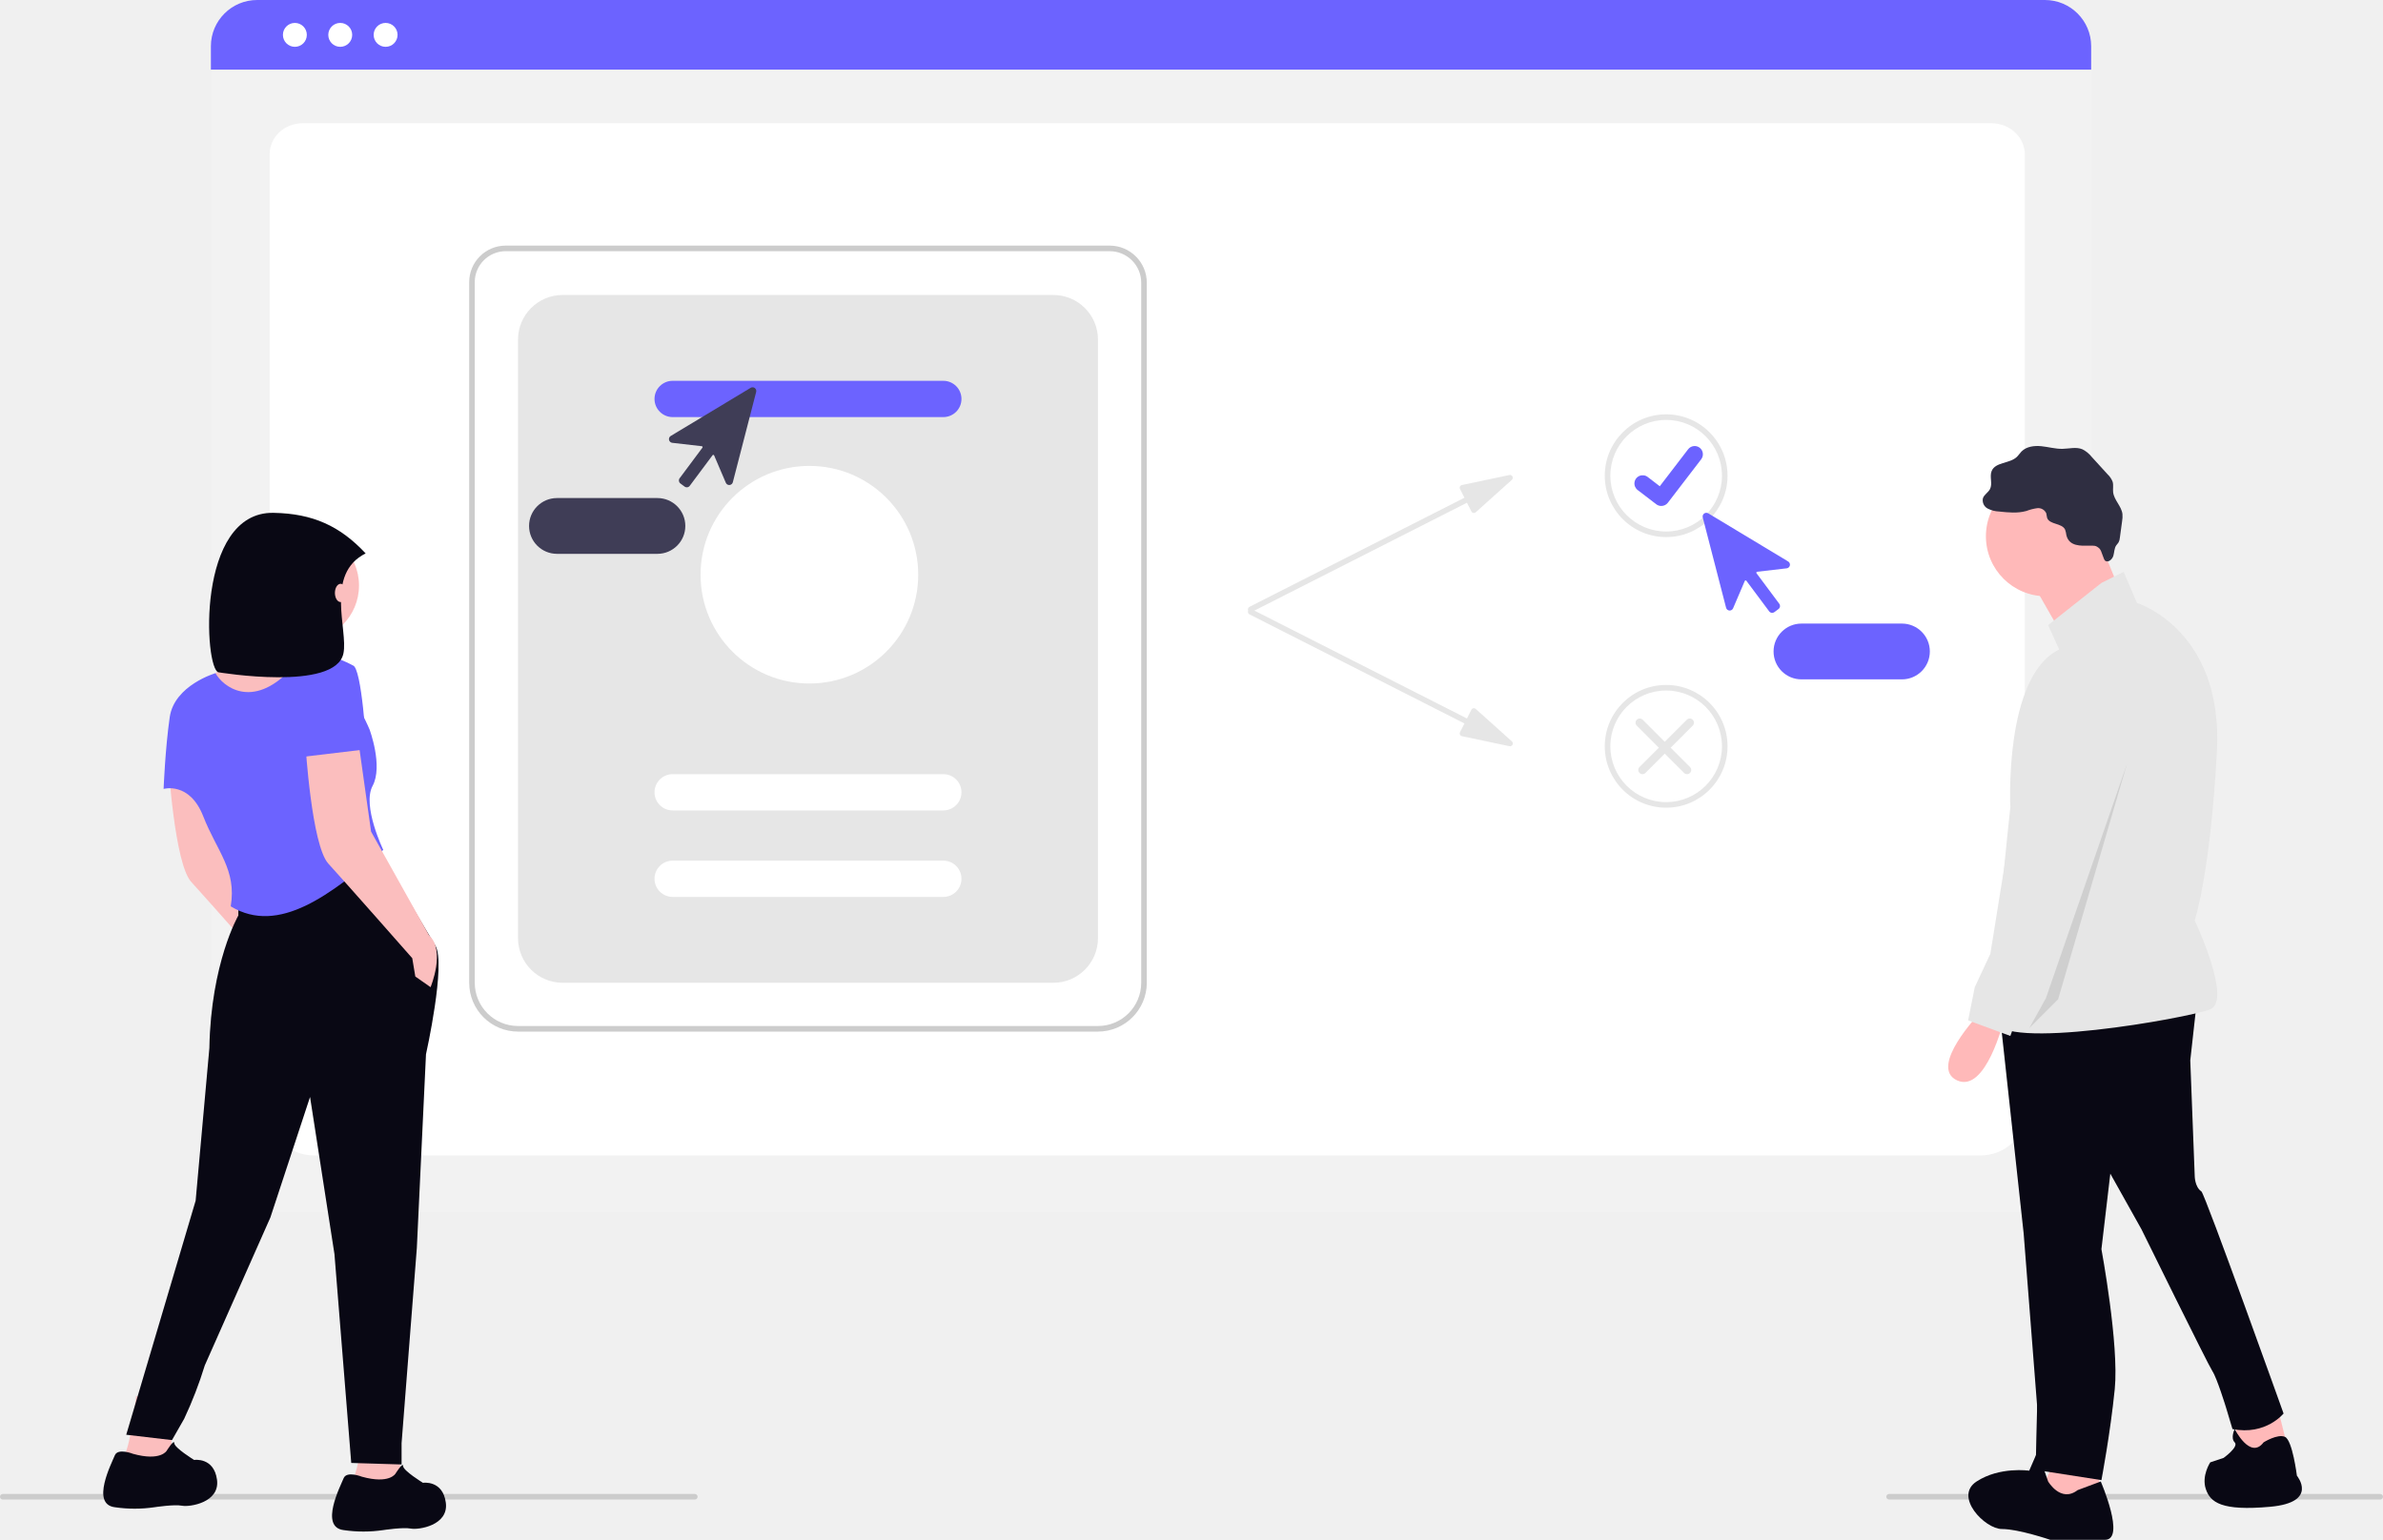
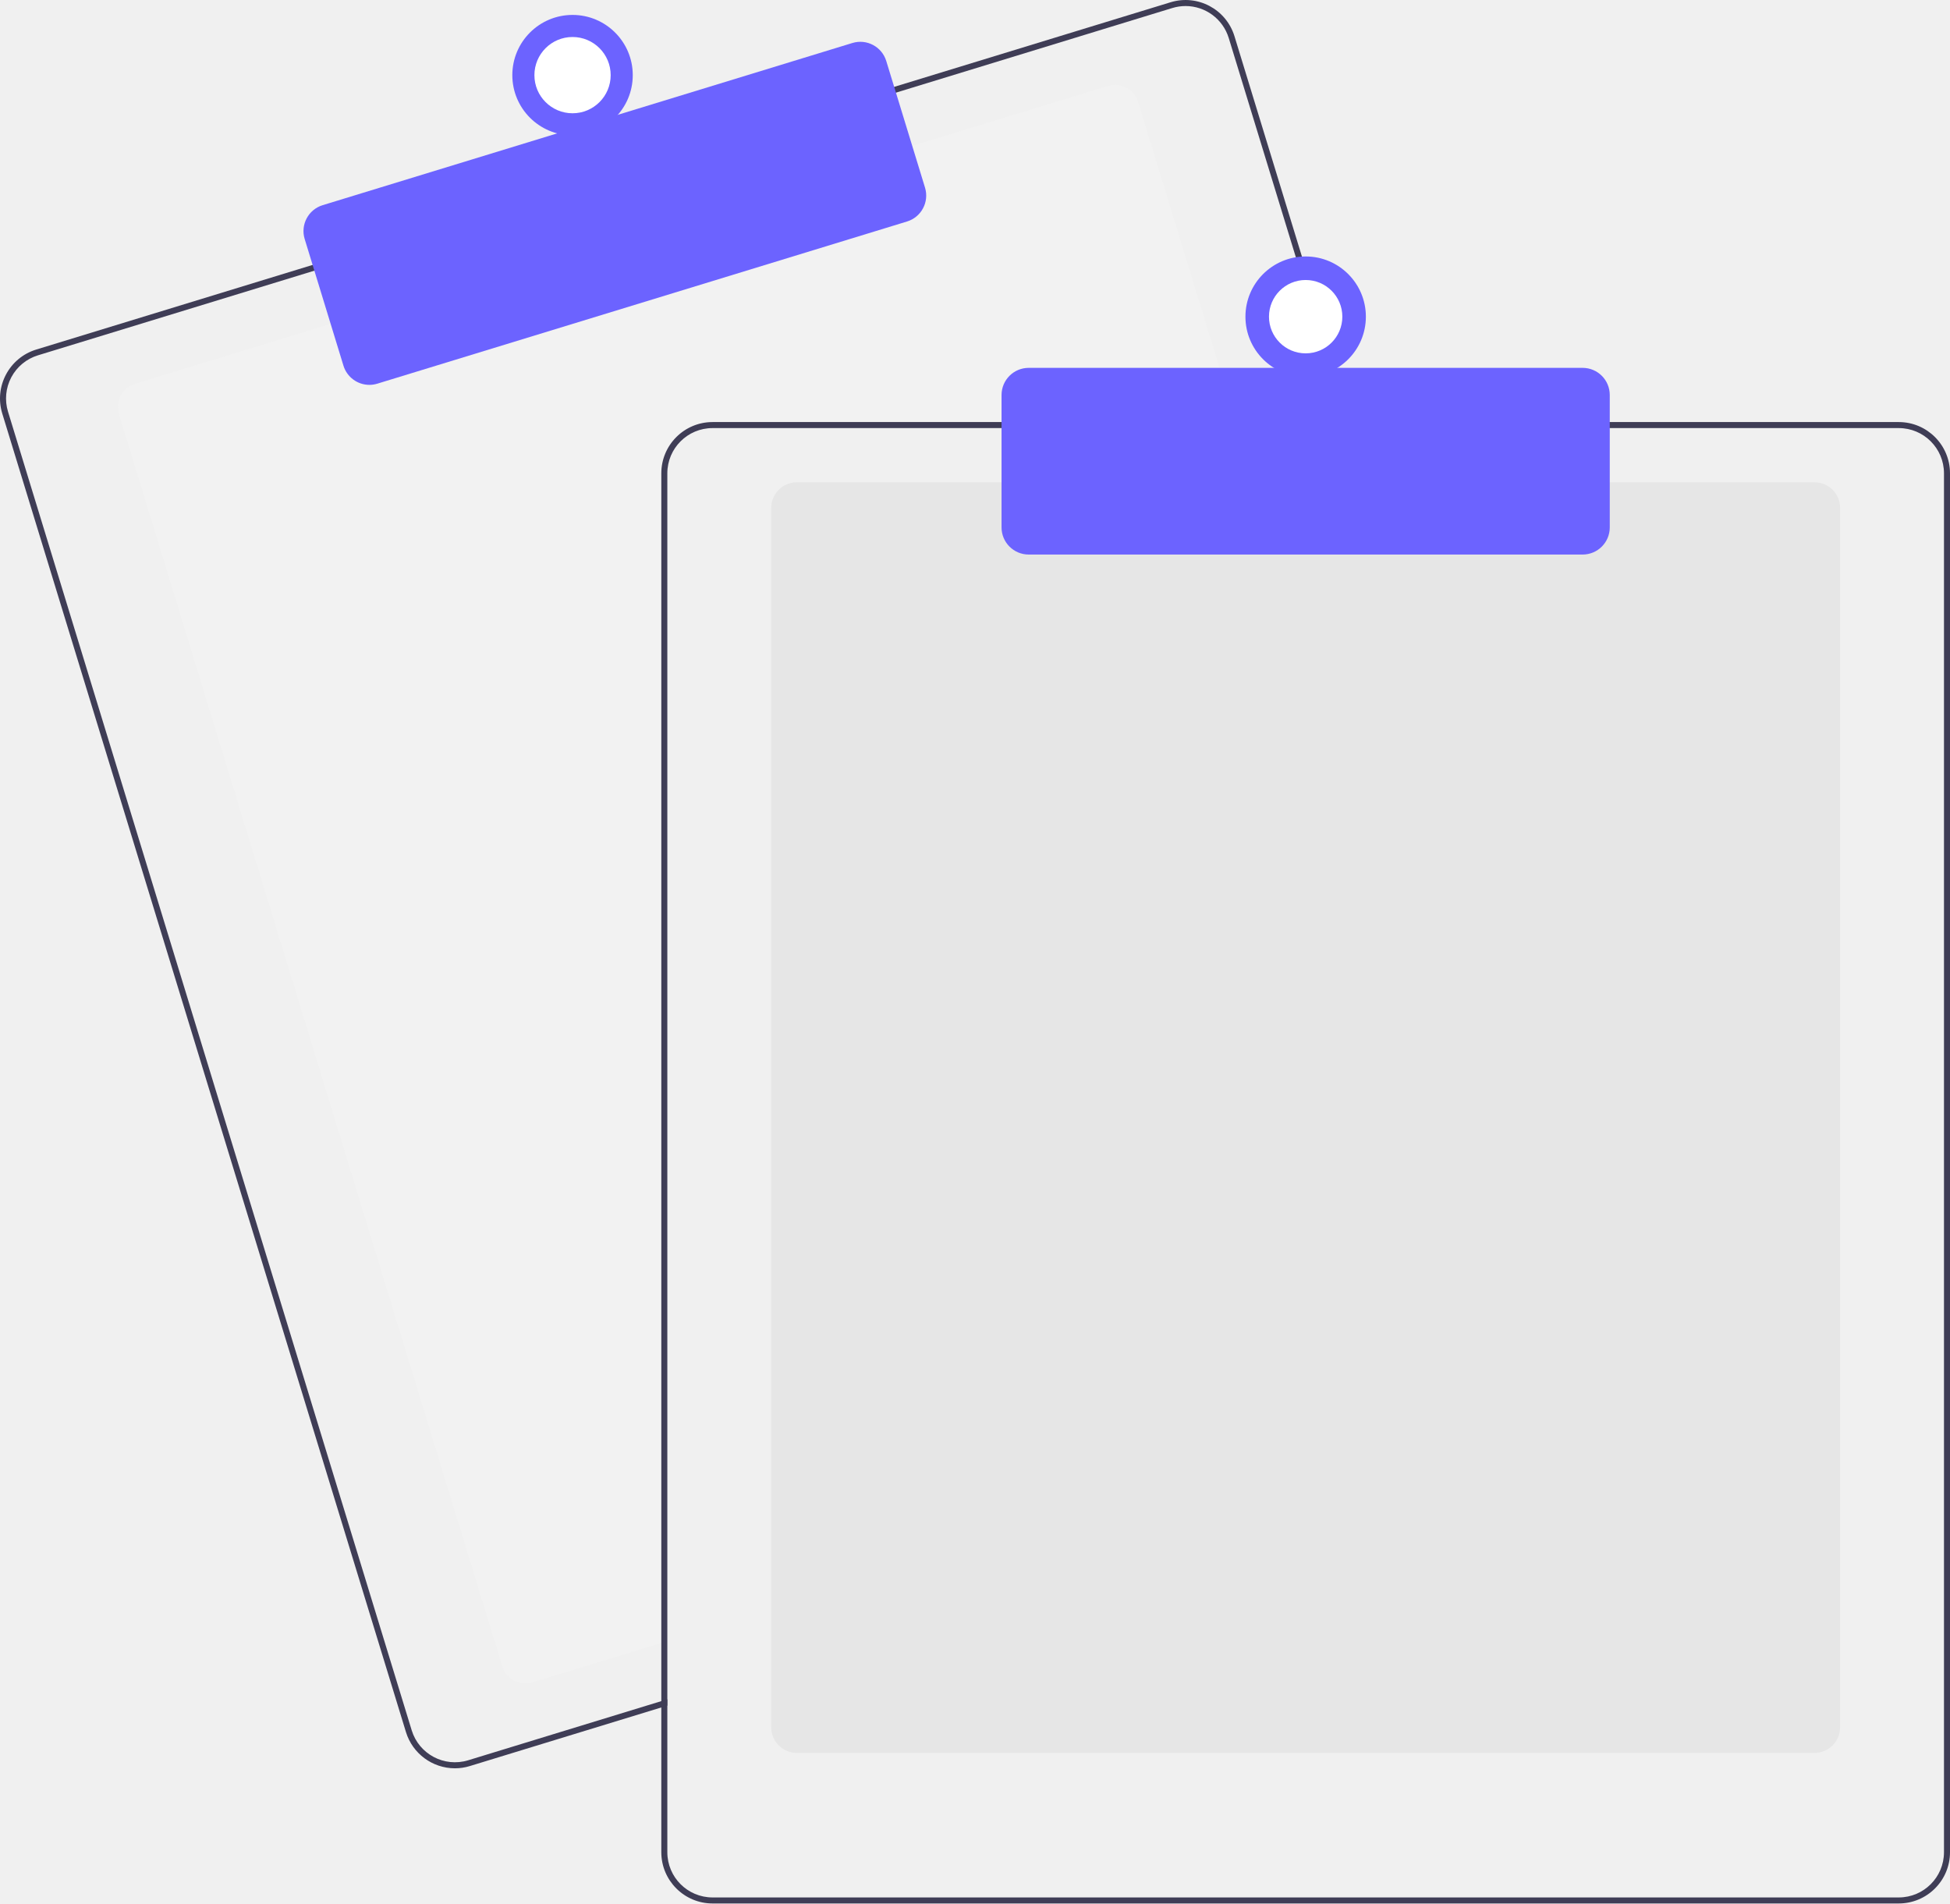
- <svg xmlns="http://www.w3.org/2000/svg" width="880" height="568.763" viewBox="0 0 880 568.763" role="img" artist="Katerina Limpitsouni" source="https://undraw.co/">
-   <g id="Group_149" data-name="Group 149" transform="translate(-507 -257)">
-     <path id="Path_2395-1109" data-name="Path 2395" d="M926.162,628.686H265.813a17.022,17.022,0,0,1-17-17V204.5a12.47,12.47,0,0,1,12.456-12.456H930.493a12.686,12.686,0,0,1,12.672,12.672V611.684a17.022,17.022,0,0,1-17,17Z" transform="translate(336.308 76.092)" fill="#f2f2f2" />
-     <path id="Path_2396-1110" data-name="Path 2396" d="M901.438,606.683H286.011c-9.022,0-16.361-6.873-16.361-15.321V236.781c0-6.265,5.439-11.363,12.124-11.363h623.7c6.8,0,12.325,5.181,12.325,11.55V591.362C917.8,599.81,910.46,606.683,901.438,606.683Z" transform="translate(336.943 77.108)" fill="#fff" />
-     <path id="Path_2397-1111" data-name="Path 2397" d="M942.935,206.947H248.579v-8.656a17.078,17.078,0,0,1,17.064-17.054H925.87a17.078,17.078,0,0,1,17.064,17.054Z" transform="translate(336.301 75.763)" fill="#6c63ff" />
-     <circle id="Ellipse_431" data-name="Ellipse 431" cx="4.414" cy="4.414" r="4.414" transform="translate(611.477 265.467)" fill="#fff" />
-     <circle id="Ellipse_432" data-name="Ellipse 432" cx="4.414" cy="4.414" r="4.414" transform="translate(628.232 265.467)" fill="#fff" />
-     <circle id="Ellipse_433" data-name="Ellipse 433" cx="4.414" cy="4.414" r="4.414" transform="translate(644.985 265.467)" fill="#fff" />
-     <path id="Path_2398-1112" data-name="Path 2398" d="M573.343,559.6H359.177a18.053,18.053,0,0,1-18.033-18.033v-258.8a13.5,13.5,0,0,1,13.486-13.487H577.674a13.718,13.718,0,0,1,13.7,13.7V541.565A18.053,18.053,0,0,1,573.343,559.6ZM354.63,271.338A11.439,11.439,0,0,0,343.2,282.764v258.8a15.99,15.99,0,0,0,15.972,15.972H573.343a15.99,15.99,0,0,0,15.972-15.972V282.98a11.654,11.654,0,0,0-11.641-11.641Z" transform="translate(339.119 78.443)" fill="#ccc" />
-     <path id="Path_2399-1113" data-name="Path 2399" d="M375.131,541.026H556.323a16.487,16.487,0,0,0,16.487-16.487V303.459a16.487,16.487,0,0,0-16.487-16.487H375.131a16.487,16.487,0,0,0-16.487,16.487v221.08A16.487,16.487,0,0,0,375.131,541.026Z" transform="translate(339.652 78.982)" fill="#e6e6e6" />
-     <path id="Path_2400-1114" data-name="Path 2400" d="M514.214,331.142H414.261a6.7,6.7,0,1,1,0-13.4h99.953a6.7,6.7,0,0,1,0,13.4Z" transform="translate(341.141 79.919)" fill="#6c63ff" />
-     <path id="Path_2401-1115" data-name="Path 2401" d="M514.214,472.142H414.261a6.7,6.7,0,1,1,0-13.4h99.953a6.7,6.7,0,0,1,0,13.4Z" transform="translate(341.141 84.211)" fill="#fff" />
-     <path id="Path_2402-1116" data-name="Path 2402" d="M514.214,503.142H414.261a6.7,6.7,0,1,1,0-13.4h99.953a6.7,6.7,0,0,1,0,13.4Z" transform="translate(341.141 85.155)" fill="#fff" />
-     <circle id="Ellipse_434" data-name="Ellipse 434" cx="40.187" cy="40.187" r="40.187" transform="translate(765.706 429.093)" fill="#fff" />
-     <path id="Path_2403-1117" data-name="Path 2403" d="M716.8,351.509l-17.555,3.7a1.031,1.031,0,0,0-.706,1.475l1.636,3.223-79.39,40.3a1.03,1.03,0,1,0,.933,1.838l79.39-40.3,1.636,3.223a1.03,1.03,0,0,0,1.607.3L717.7,353.284a1.03,1.03,0,0,0-.9-1.775Z" transform="translate(347.616 80.946)" fill="#e6e6e6" />
-     <path id="Path_2404-1118" data-name="Path 2404" d="M716.8,450.212l-17.555-3.7a1.031,1.031,0,0,1-.706-1.475l1.636-3.223-79.39-40.3a1.03,1.03,0,1,1,.933-1.838l79.39,40.3,1.636-3.223a1.03,1.03,0,0,1,1.607-.3L717.7,448.436a1.031,1.031,0,0,1-.9,1.775Z" transform="translate(347.616 82.41)" fill="#e6e6e6" />
-     <path id="Path_2405-1119" data-name="Path 2405" d="M770.772,375.1a22.67,22.67,0,1,1,22.67-22.67A22.67,22.67,0,0,1,770.772,375.1Zm0-43.279a20.609,20.609,0,1,0,20.609,20.609,20.609,20.609,0,0,0-20.609-20.609Z" transform="translate(351.509 80.285)" fill="#e6e6e6" />
-     <path id="Path_2406-1120" data-name="Path 2406" d="M770.772,472.1a22.67,22.67,0,1,1,22.67-22.67A22.67,22.67,0,0,1,770.772,472.1Zm0-43.279a20.609,20.609,0,1,0,20.609,20.609,20.609,20.609,0,0,0-20.609-20.609Z" transform="translate(351.509 83.238)" fill="#e6e6e6" />
-     <path id="Path_395-1121" data-name="Path 395" d="M768.651,363.258a3.02,3.02,0,0,1-1.817-.6l-.032-.024-6.842-5.234a3.041,3.041,0,1,1,3.7-4.826l4.432,3.4,10.473-13.663a3.039,3.039,0,0,1,4.261-.563h0l-.065.09.067-.09a3.043,3.043,0,0,1,.562,4.262l-12.318,16.063a3.041,3.041,0,0,1-2.418,1.186Z" transform="translate(351.834 80.63)" fill="#6c63ff" />
-     <path id="Path_2407-1122" data-name="Path 2407" d="M760.57,458.9a1.546,1.546,0,0,1,0-2.186l17.487-17.487a1.546,1.546,0,0,1,2.186,2.186L762.756,458.9a1.546,1.546,0,0,1-2.186,0Z" transform="translate(351.875 83.603)" fill="#e6e6e6" />
-     <path id="Path_2408-1123" data-name="Path 2408" d="M779.243,458.9a1.546,1.546,0,0,0,0-2.186L761.756,439.23a1.546,1.546,0,0,0-2.186,2.186L777.057,458.9a1.546,1.546,0,0,0,2.186,0Z" transform="translate(351.844 83.603)" fill="#e6e6e6" />
-     <path id="Path_2409-1124" data-name="Path 2409" d="M808.849,402.008a1.41,1.41,0,0,1-.2-.015,1.361,1.361,0,0,1-.9-.537l-8.424-11.3a.34.34,0,0,0-.584.069l-4.319,10.105a1.37,1.37,0,0,1-2.586-.2l-8.619-33.361a1.37,1.37,0,0,1,2.034-1.516l29.512,17.78a1.37,1.37,0,0,1-.55,2.534L803.3,386.832a.34.34,0,0,0-.233.54l8.423,11.3a1.372,1.372,0,0,1-.279,1.918l-1.543,1.15A1.361,1.361,0,0,1,808.849,402.008Z" transform="translate(352.577 81.359)" fill="#6c63ff" />
-     <path id="Path_2410-1125" data-name="Path 2410" d="M856,425.372h-37.1a10.3,10.3,0,0,1,0-20.609H856a10.3,10.3,0,0,1,0,20.609Z" transform="translate(353.351 82.568)" fill="#6c63ff" />
-     <path id="Path_2411-1126" data-name="Path 2411" d="M418.493,356.735l-1.543-1.15a1.372,1.372,0,0,1-.279-1.917l8.423-11.3a.34.34,0,0,0-.233-.54l-10.914-1.255a1.37,1.37,0,0,1-.55-2.534l29.512-17.78a1.37,1.37,0,0,1,2.033,1.516l-8.619,33.361a1.37,1.37,0,0,1-2.586.2l-4.319-10.105a.34.34,0,0,0-.584-.069l-8.424,11.3a1.361,1.361,0,0,1-.9.537,1.41,1.41,0,0,1-.2.015,1.36,1.36,0,0,1-.816-.272Z" transform="translate(341.299 79.989)" fill="#3f3d56" />
-     <path id="Path_2412-1127" data-name="Path 2412" d="M362.6,370.067a10.316,10.316,0,0,1,10.3-10.3H410a10.3,10.3,0,1,1,0,20.609h-37.1A10.316,10.316,0,0,1,362.6,370.067Z" transform="translate(339.772 81.198)" fill="#3f3d56" />
-     <path id="Path_2435-1128" data-name="Path 2435" d="M429.581,718.824H174.03a1.03,1.03,0,1,1,0-2.061h255.55a1.03,1.03,0,1,1,0,2.061Z" transform="translate(334 92.067)" fill="#ccc" />
-     <path id="Path_2436-1129" data-name="Path 2436" d="M1031.389,718.824H850.03a1.03,1.03,0,1,1,0-2.061h181.358a1.03,1.03,0,0,1,0,2.061Z" transform="translate(354.581 92.067)" fill="#ccc" />
-     <g id="Group_147" data-name="Group 147" transform="translate(1226.434 421.744)">
-       <path id="Path_2437-1130" data-name="Path 2437" d="M744,576.821l4.1,16.407-18.046,4.922-1.641-17.226Z" transform="translate(-622.61 -222.744)" fill="#ffb9b9" />
-       <path id="Path_2438-1131" data-name="Path 2438" d="M660.316,601.688v15.585l-18.047,3.282-3.281-8.2,6.563-13.945Z" transform="translate(-604.551 -227.103)" fill="#ffb9b9" />
-       <path id="Path_2439-1132" data-name="Path 2439" d="M912.7,519.477l-2.461,22.148,1.641,42.655s0,4.1,2.461,5.742c1.32.9,30.351,82.03,30.351,82.03s-6.562,8.2-18.867,5.742l-2.461-8.2s-3.281-10.664-4.922-13.125-26.25-52.5-26.25-52.5L880.712,583.46l-3.281,27.89s6.562,35.273,4.922,51.679-4.922,33.632-4.922,33.632l-24.213-3.77c-.089-2.647.425-21.659.425-21.659v-2.461l-4.922-63.163-9.023-82.85Z" transform="translate(-820.845 -314.693)" fill="#090814" />
-       <circle id="Ellipse_440" data-name="Ellipse 440" cx="22.148" cy="22.148" r="22.148" transform="translate(13.929 11.194)" fill="#ffb9b9" />
-       <path id="Path_2440-1133" data-name="Path 2440" d="M658.765,175.443l9.023,22.148L646.46,213.177l-13.125-22.969Z" transform="translate(-603.411 -141.691)" fill="#ffb9b9" />
-       <path id="Path_2441-1134" data-name="Path 2441" d="M876.956,325.2l8.2-4.1,4.922,11.484s31.992,9.844,29.531,54.96-8.2,62.342-8.2,62.342,13.945,29.531,5.742,32.812-77.928,15.586-79.569,4.1,5.742-78.748,5.742-78.748-2.461-48.4,18.046-58.241l-4.1-9.023Z" transform="translate(-820.372 -274.634)" fill="#e6e6e6" />
-       <path id="Path_2442-1135" data-name="Path 2442" d="M827.545,525.644s-18.867,19.687-8.2,24.609,17.226-22.148,17.226-22.148Z" transform="translate(-816.076 -315.939)" fill="#ffb9b9" />
-       <path id="Path_2443-1136" data-name="Path 2443" d="M865.755,742.495l8.55-3.192s9.328,21.544,1.555,21.544H855.65s-11.66-3.99-17.878-3.99-17.878-11.969-9.328-17.554,19.433-3.99,19.433-3.99l3.109-7.181,3.887,11.171S859.536,747.282,865.755,742.495Z" transform="translate(-817.963 -356.828)" fill="#090814" />
-       <path id="Path_2444-1137" data-name="Path 2444" d="M956.5,722.775s5.137-3.241,7.9-2.031,4.4,14.335,4.4,14.335,8.2,9.844-9.844,11.484-22.148-1.641-23.789-6.562,1.641-9.844,1.641-9.844l4.922-1.641s5.742-4.1,4.1-5.742,0-4.922,0-4.922S951.578,729.338,956.5,722.775Z" transform="translate(-840.033 -354.752)" fill="#090814" />
-       <path id="Path_2445-1138" data-name="Path 2445" d="M862.943,295.863a10.865,10.865,0,0,0-.482-2.108c-1.19-2.5-5.835-1.768-6.663-4.408-.162-.517-.128-1.079-.287-1.6a3.239,3.239,0,0,0-3.336-1.911,18.024,18.024,0,0,0-4,1.03c-3.245.921-6.7.569-10.051.21a10.113,10.113,0,0,1-4.292-1.117,3.458,3.458,0,0,1-1.723-3.772c.443-1.359,1.931-2.106,2.6-3.37,1.062-2.007-.236-4.6.625-6.7,1.382-3.37,6.613-2.693,9.27-5.184.645-.6,1.11-1.377,1.728-2.009,1.834-1.875,4.731-2.238,7.341-1.979s5.175,1.025,7.8.979c2.487-.044,5.094-.8,7.386.166a10.533,10.533,0,0,1,3.469,2.85l5.878,6.446a7.244,7.244,0,0,1,1.817,2.736c.354,1.235.028,2.561.179,3.837.344,2.91,3.068,5.108,3.436,8.015a10.423,10.423,0,0,1-.13,2.7l-.823,6.071a4.517,4.517,0,0,1-.464,1.7c-.239.409-.6.732-.871,1.122-.761,1.1-.692,2.556-1.07,3.84s-1.734,2.554-2.921,1.935c-.774-.4-1.286-3.742-2.226-4.608-1.31-1.207-1.994-1.058-3.61-1.038C868.283,299.742,863.978,300.019,862.943,295.863Z" transform="translate(-819.289 -262.876)" fill="#2f2e41" />
-       <path id="Path_2446-1139" data-name="Path 2446" d="M865.5,364.263s24.609,9.844,17.226,31.992-27.07,90.233-27.07,90.233l-11.484,5.742-3.281,9.023-15.586-5.742,2.461-12.3,5.742-12.3,14.765-91.873S848.276,363.442,865.5,364.263Z" transform="translate(-817.941 -283.344)" fill="#e6e6e6" />
-       <path id="Path_2447-1140" data-name="Path 2447" d="M669.428,280.284,644,367.235,633.335,377.9l6.152-11.075Z" transform="translate(-603.411 -162.862)" opacity="0.1" style="isolation: isolate" />
-     </g>
-     <g id="Group_148" data-name="Group 148" transform="translate(545.126 446.425)">
-       <path id="Path_2448-1141" data-name="Path 2448" d="M267.893,427.631l5.07,36.052,21.406,38.305c6.2,5.633.563,19.153.563,19.153L289.3,517.2l-1.127-6.76s-24.786-28.166-30.982-34.925-8.45-43.938-8.45-43.938Z" transform="translate(-224.69 -339.181)" fill="#fbbebe" />
-       <path id="Path_2449-1142" data-name="Path 2449" d="M246.2,716.108s1.127,12.956.563,16.336-17.463-.563-17.463-.563c2.817-5.633,4.507-22.532,4.507-22.532Z" transform="translate(-221.653 -383.172)" fill="#fbbebe" />
-       <path id="Path_2450-1143" data-name="Path 2450" d="M345.771,721.052s1.69,18.026,1.127,21.406-17.463-.563-17.463-.563c2.817-5.633,4.507-22.533,4.507-22.533Z" transform="translate(-237.289 -384.735)" fill="#fbbebe" />
-       <circle id="Ellipse_441" data-name="Ellipse 441" cx="20.489" cy="20.489" r="20.489" transform="translate(53.472 6.359)" fill="#fbbebe" />
-       <path id="Path_2451-1144" data-name="Path 2451" d="M303.307,374.761c-3.38,4.507-1.69,12.393-1.69,12.393s-34.362,40-40.559,40-5.07-28.166-5.07-28.166,9.013-10.7,14.083-12.956,14.083-26.476,14.083-26.476S306.687,370.254,303.307,374.761Z" transform="translate(-225.808 -328.55)" fill="#fbbebe" />
-       <path id="Path_2452-1145" data-name="Path 2452" d="M322.406,468.362l22.05,37.04c4.024,6.621-3.461,40.134-3.461,40.134l-3.38,71.541-5.633,72.086v7.886l-18.589-.563-6.2-77.156-9.013-58.021-14.646,44.5-24.222,54.641a149.745,149.745,0,0,1-7.606,19.707l-4.507,7.886-16.895-1.975,25.627-86.456L261,543.283c.563-31.545,10.7-49.008,10.7-49.008v-6.76Z" transform="translate(-221.811 -345.541)" fill="#090814" />
-       <path id="Path_2453-1146" data-name="Path 2453" d="M243.659,732.789s2.817-4.507,2.817-2.817,7.323,6.2,7.323,6.2,7.323-1.127,8.45,7.323-10.14,10.14-12.956,9.576-10.14.563-10.14.563a50.274,50.274,0,0,1-14.646,0c-9.013-1.127-1.127-16.336,0-19.153s6.76-.563,6.76-.563C241.406,736.732,243.659,732.789,243.659,732.789Z" transform="translate(-220.238 -386.333)" fill="#090814" />
-       <path id="Path_2454-1147" data-name="Path 2454" d="M343.792,742.8s2.817-4.506,2.817-2.817,7.323,6.2,7.323,6.2,7.323-1.127,8.45,7.323-10.14,10.14-12.956,9.576-10.14.563-10.14.563a50.274,50.274,0,0,1-14.646,0c-9.013-1.127-1.127-16.336,0-19.153s6.76-.563,6.76-.563C341.539,746.745,343.792,742.8,343.792,742.8Z" transform="translate(-235.875 -387.897)" fill="#090814" />
-       <path id="Path_2455-1148" data-name="Path 2455" d="M293.413,390.954c14.083-14.646,29.292,21.969,29.292,21.969s5.07,13.52,1.127,20.843,3.943,23.659,3.943,23.659c-19.291,16.422-38.515,31.6-56.331,20.843,2.253-13.52-5.07-20.279-10.14-33.235s-14.646-10.14-14.646-10.14.563-14.646,2.253-26.476,16.9-16.271,16.9-16.271C268.568,397.1,279.33,405.6,293.413,390.954Z" transform="translate(-224.365 -332.914)" fill="#6c63ff" />
-       <path id="Path_2456-1149" data-name="Path 2456" d="M327.893,419.631l5.07,36.052,21.406,38.305c6.2,5.633.563,19.153.563,19.153L349.3,509.2l-1.127-6.76s-24.786-28.166-30.982-34.925-8.45-43.938-8.45-43.938Z" transform="translate(-234.057 -337.932)" fill="#fbbebe" />
-       <path id="Path_2457-1150" data-name="Path 2457" d="M330.991,419.909l-23.659,2.817s-1.69-27.6,1.883-34.5,16.707.7,16.707.7C329.3,389.49,330.991,419.909,330.991,419.909Z" transform="translate(-233.776 -332.577)" fill="#6c63ff" />
-       <path id="Path_2458-1151" data-name="Path 2458" d="M324.372,337.8c-15.152,7.573-6.41,28.25-8.2,36.926-2.929,14.21-46.123,6.989-46.123,6.989-5.255-.945-8.458-59.413,20.322-58.9C304.88,323.078,314.917,327.684,324.372,337.8Z" transform="translate(-227.474 -322.813)" fill="#090814" />
-       <ellipse id="Ellipse_442" data-name="Ellipse 442" cx="2.11" cy="3.375" rx="2.11" ry="3.375" transform="translate(85.553 26.211)" fill="#fbbebe" />
-     </g>
-   </g>
+ <svg xmlns="http://www.w3.org/2000/svg" width="647.636" height="632.174" viewBox="0 0 647.636 632.174" role="img" artist="Katerina Limpitsouni" source="https://undraw.co/">
+   <path d="M687.328,276.087H512.818a15.018,15.018,0,0,0-15,15v387.85l-2,.61-42.81,13.11a8.007,8.007,0,0,1-9.99-5.31L315.678,271.397a8.003,8.003,0,0,1,5.31-9.99l65.97-20.2,191.25-58.54,65.97-20.2a7.989,7.989,0,0,1,9.99,5.3l32.55,106.32Z" transform="translate(-276.1819 -133.9131)" fill="#f2f2f2" />
+   <path d="M725.408,274.087l-39.23-128.14a16.994,16.994,0,0,0-21.23-11.28l-92.75,28.39L380.958,221.607l-92.75,28.4a17.015,17.015,0,0,0-11.28,21.23l134.08,437.93a17.027,17.027,0,0,0,16.26,12.03,16.789,16.789,0,0,0,4.97-.75l63.58-19.46,2-.62v-2.09l-2,.61-64.17,19.65a15.015,15.015,0,0,1-18.73-9.95l-134.07-437.94a14.979,14.979,0,0,1,9.95-18.73l92.75-28.4,191.24-58.54,92.75-28.4a15.156,15.156,0,0,1,4.41-.66,15.015,15.015,0,0,1,14.32,10.61l39.05,127.56.62,2h2.08Z" transform="translate(-276.1819 -133.9131)" fill="#3f3d56" />
+   <path d="M398.863,261.734a9.016,9.016,0,0,1-8.611-6.367l-12.88-42.072a8.999,8.999,0,0,1,5.971-11.24l175.939-53.864a9.009,9.009,0,0,1,11.241,5.971l12.88,42.072a9.01,9.01,0,0,1-5.971,11.241L401.492,261.339A8.976,8.976,0,0,1,398.863,261.734Z" transform="translate(-276.1819 -133.9131)" fill="#6c63ff" />
+   <circle cx="190.154" cy="24.955" r="20" fill="#6c63ff" />
+   <circle cx="190.154" cy="24.955" r="12.665" fill="#fff" />
+   <path d="M878.818,716.087h-338a8.51,8.51,0,0,1-8.5-8.5v-405a8.51,8.51,0,0,1,8.5-8.5h338a8.51,8.51,0,0,1,8.5,8.5v405A8.51,8.51,0,0,1,878.818,716.087Z" transform="translate(-276.1819 -133.9131)" fill="#e6e6e6" />
+   <path d="M723.318,274.087h-210.5a17.024,17.024,0,0,0-17,17v407.8l2-.61v-407.19a15.018,15.018,0,0,1,15-15H723.938Zm183.5,0h-394a17.024,17.024,0,0,0-17,17v458a17.024,17.024,0,0,0,17,17h394a17.024,17.024,0,0,0,17-17v-458A17.024,17.024,0,0,0,906.818,274.087Zm15,475a15.018,15.018,0,0,1-15,15h-394a15.018,15.018,0,0,1-15-15v-458a15.018,15.018,0,0,1,15-15h394a15.018,15.018,0,0,1,15,15Z" transform="translate(-276.1819 -133.9131)" fill="#3f3d56" />
+   <path d="M801.818,318.087h-184a9.01,9.01,0,0,1-9-9v-44a9.01,9.01,0,0,1,9-9h184a9.01,9.01,0,0,1,9,9v44A9.01,9.01,0,0,1,801.818,318.087Z" transform="translate(-276.1819 -133.9131)" fill="#6c63ff" />
+   <circle cx="433.636" cy="105.174" r="20" fill="#6c63ff" />
+   <circle cx="433.636" cy="105.174" r="12.182" fill="#fff" />
</svg>
